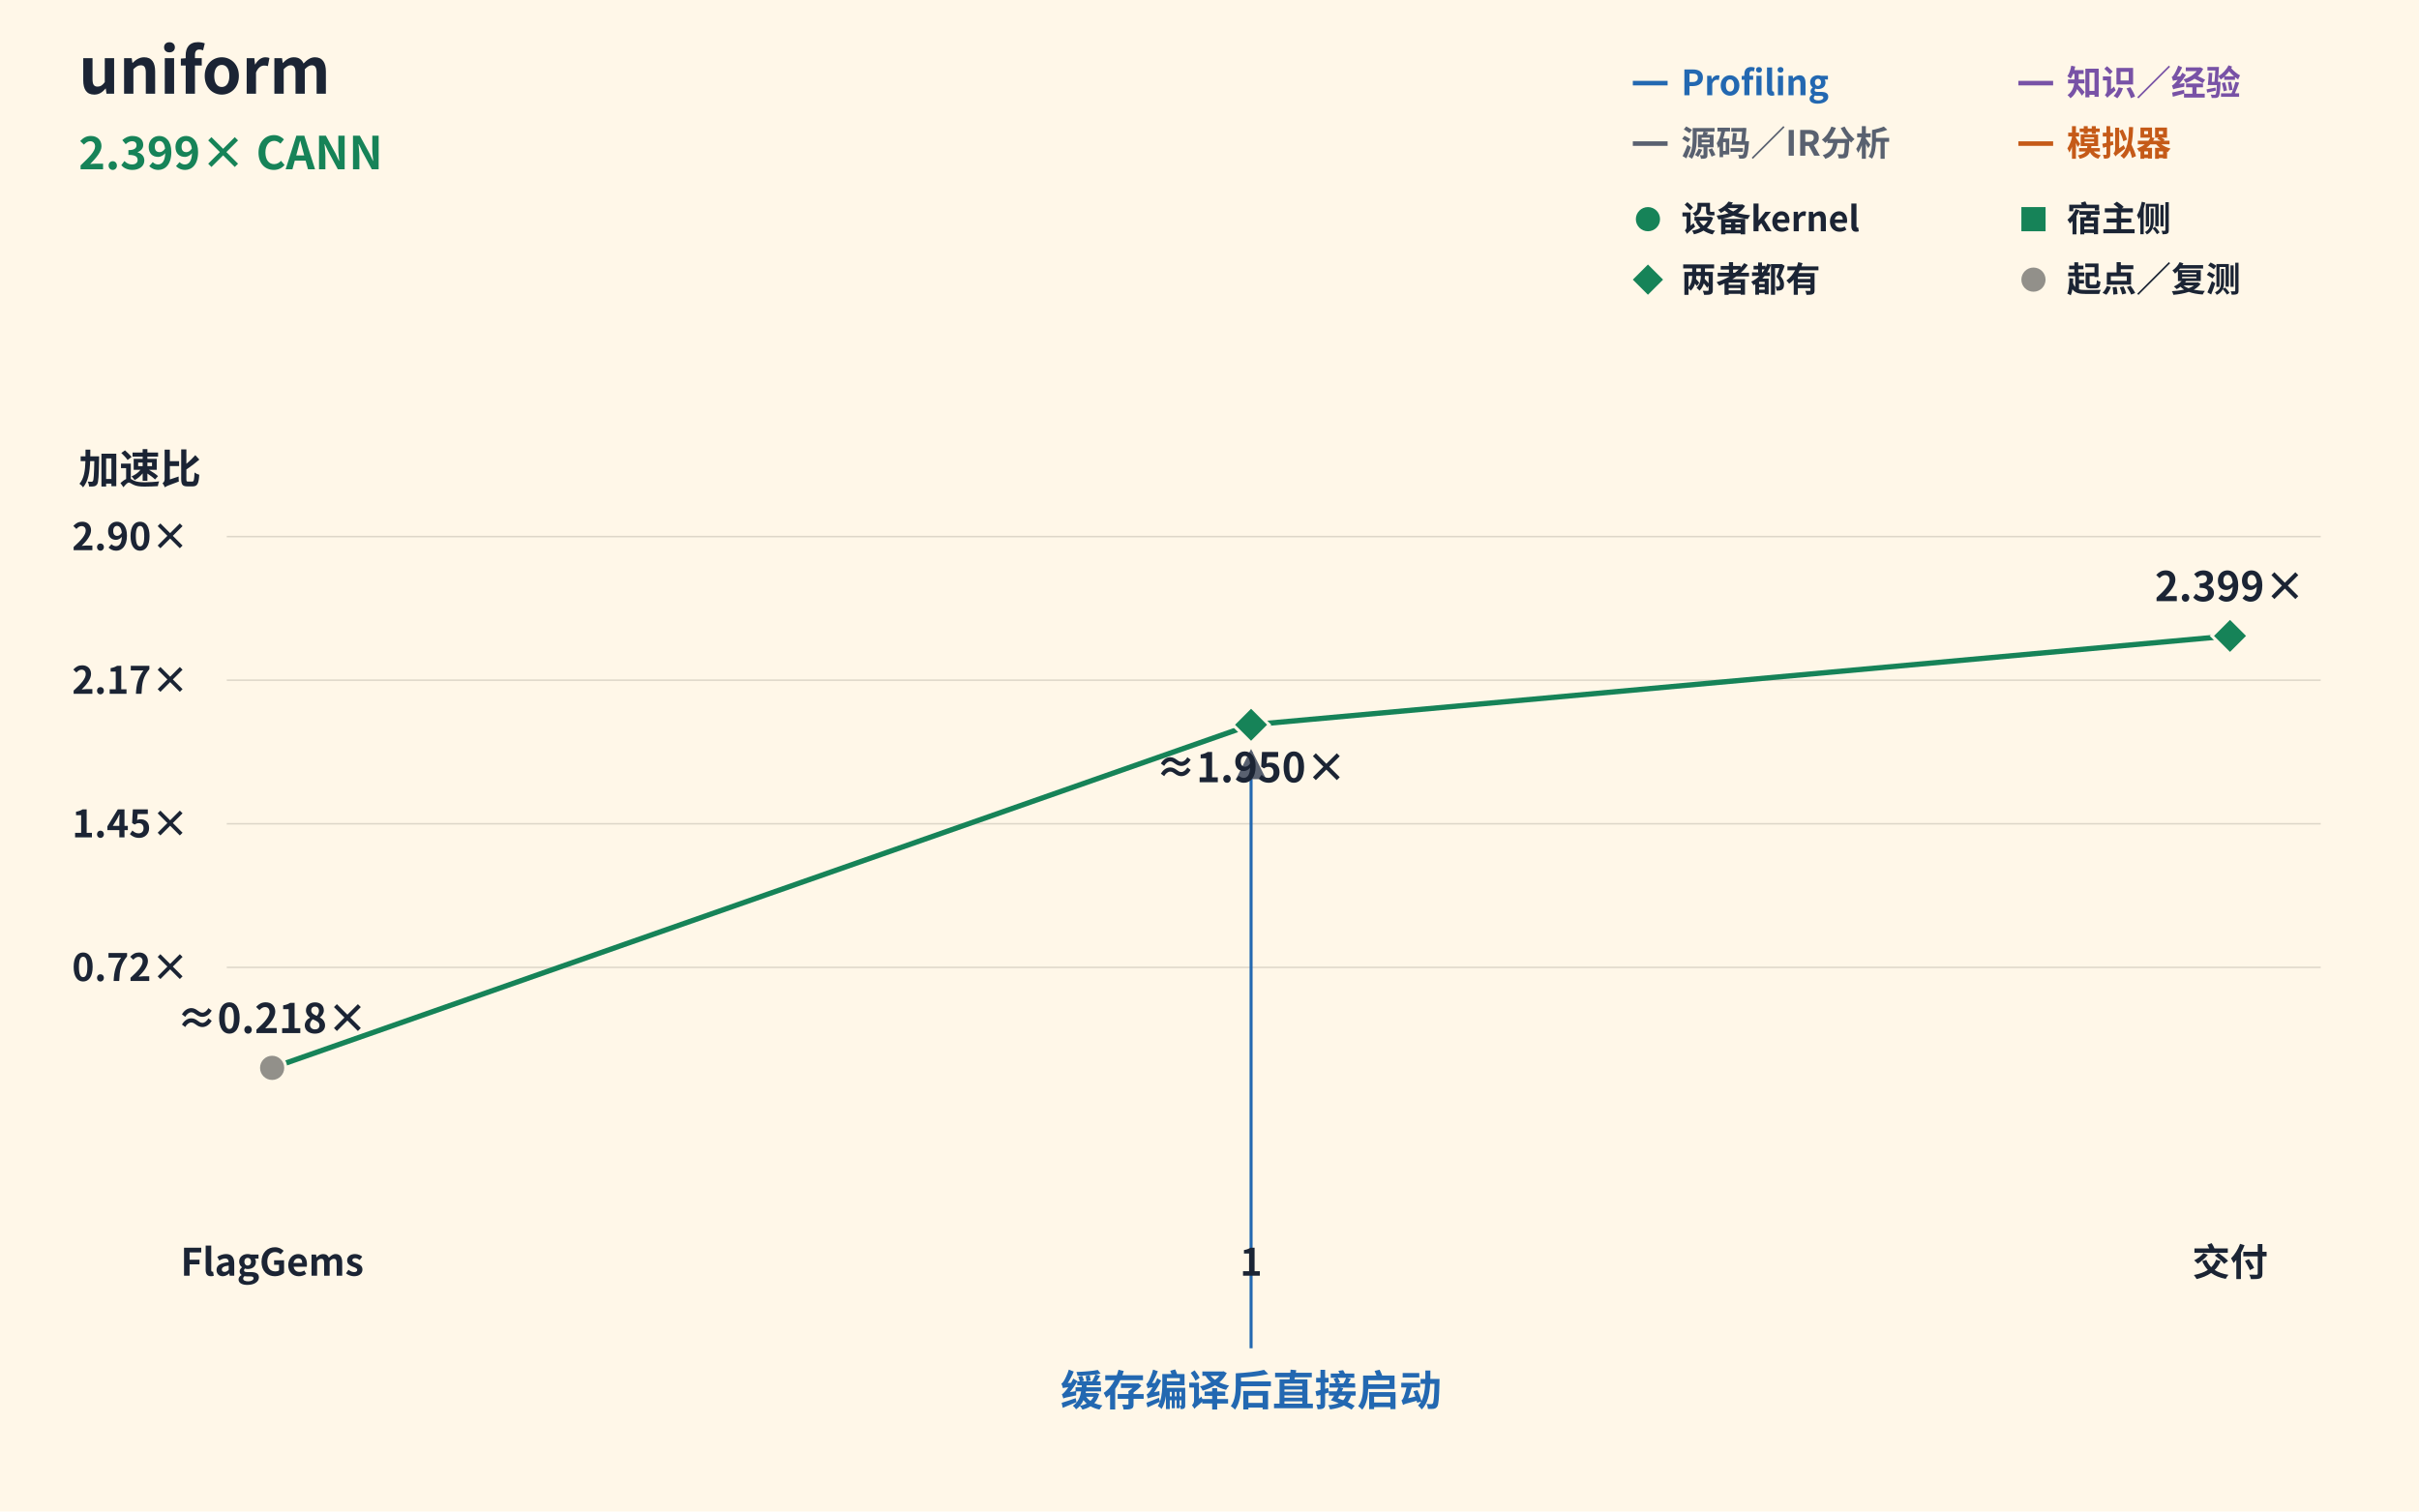
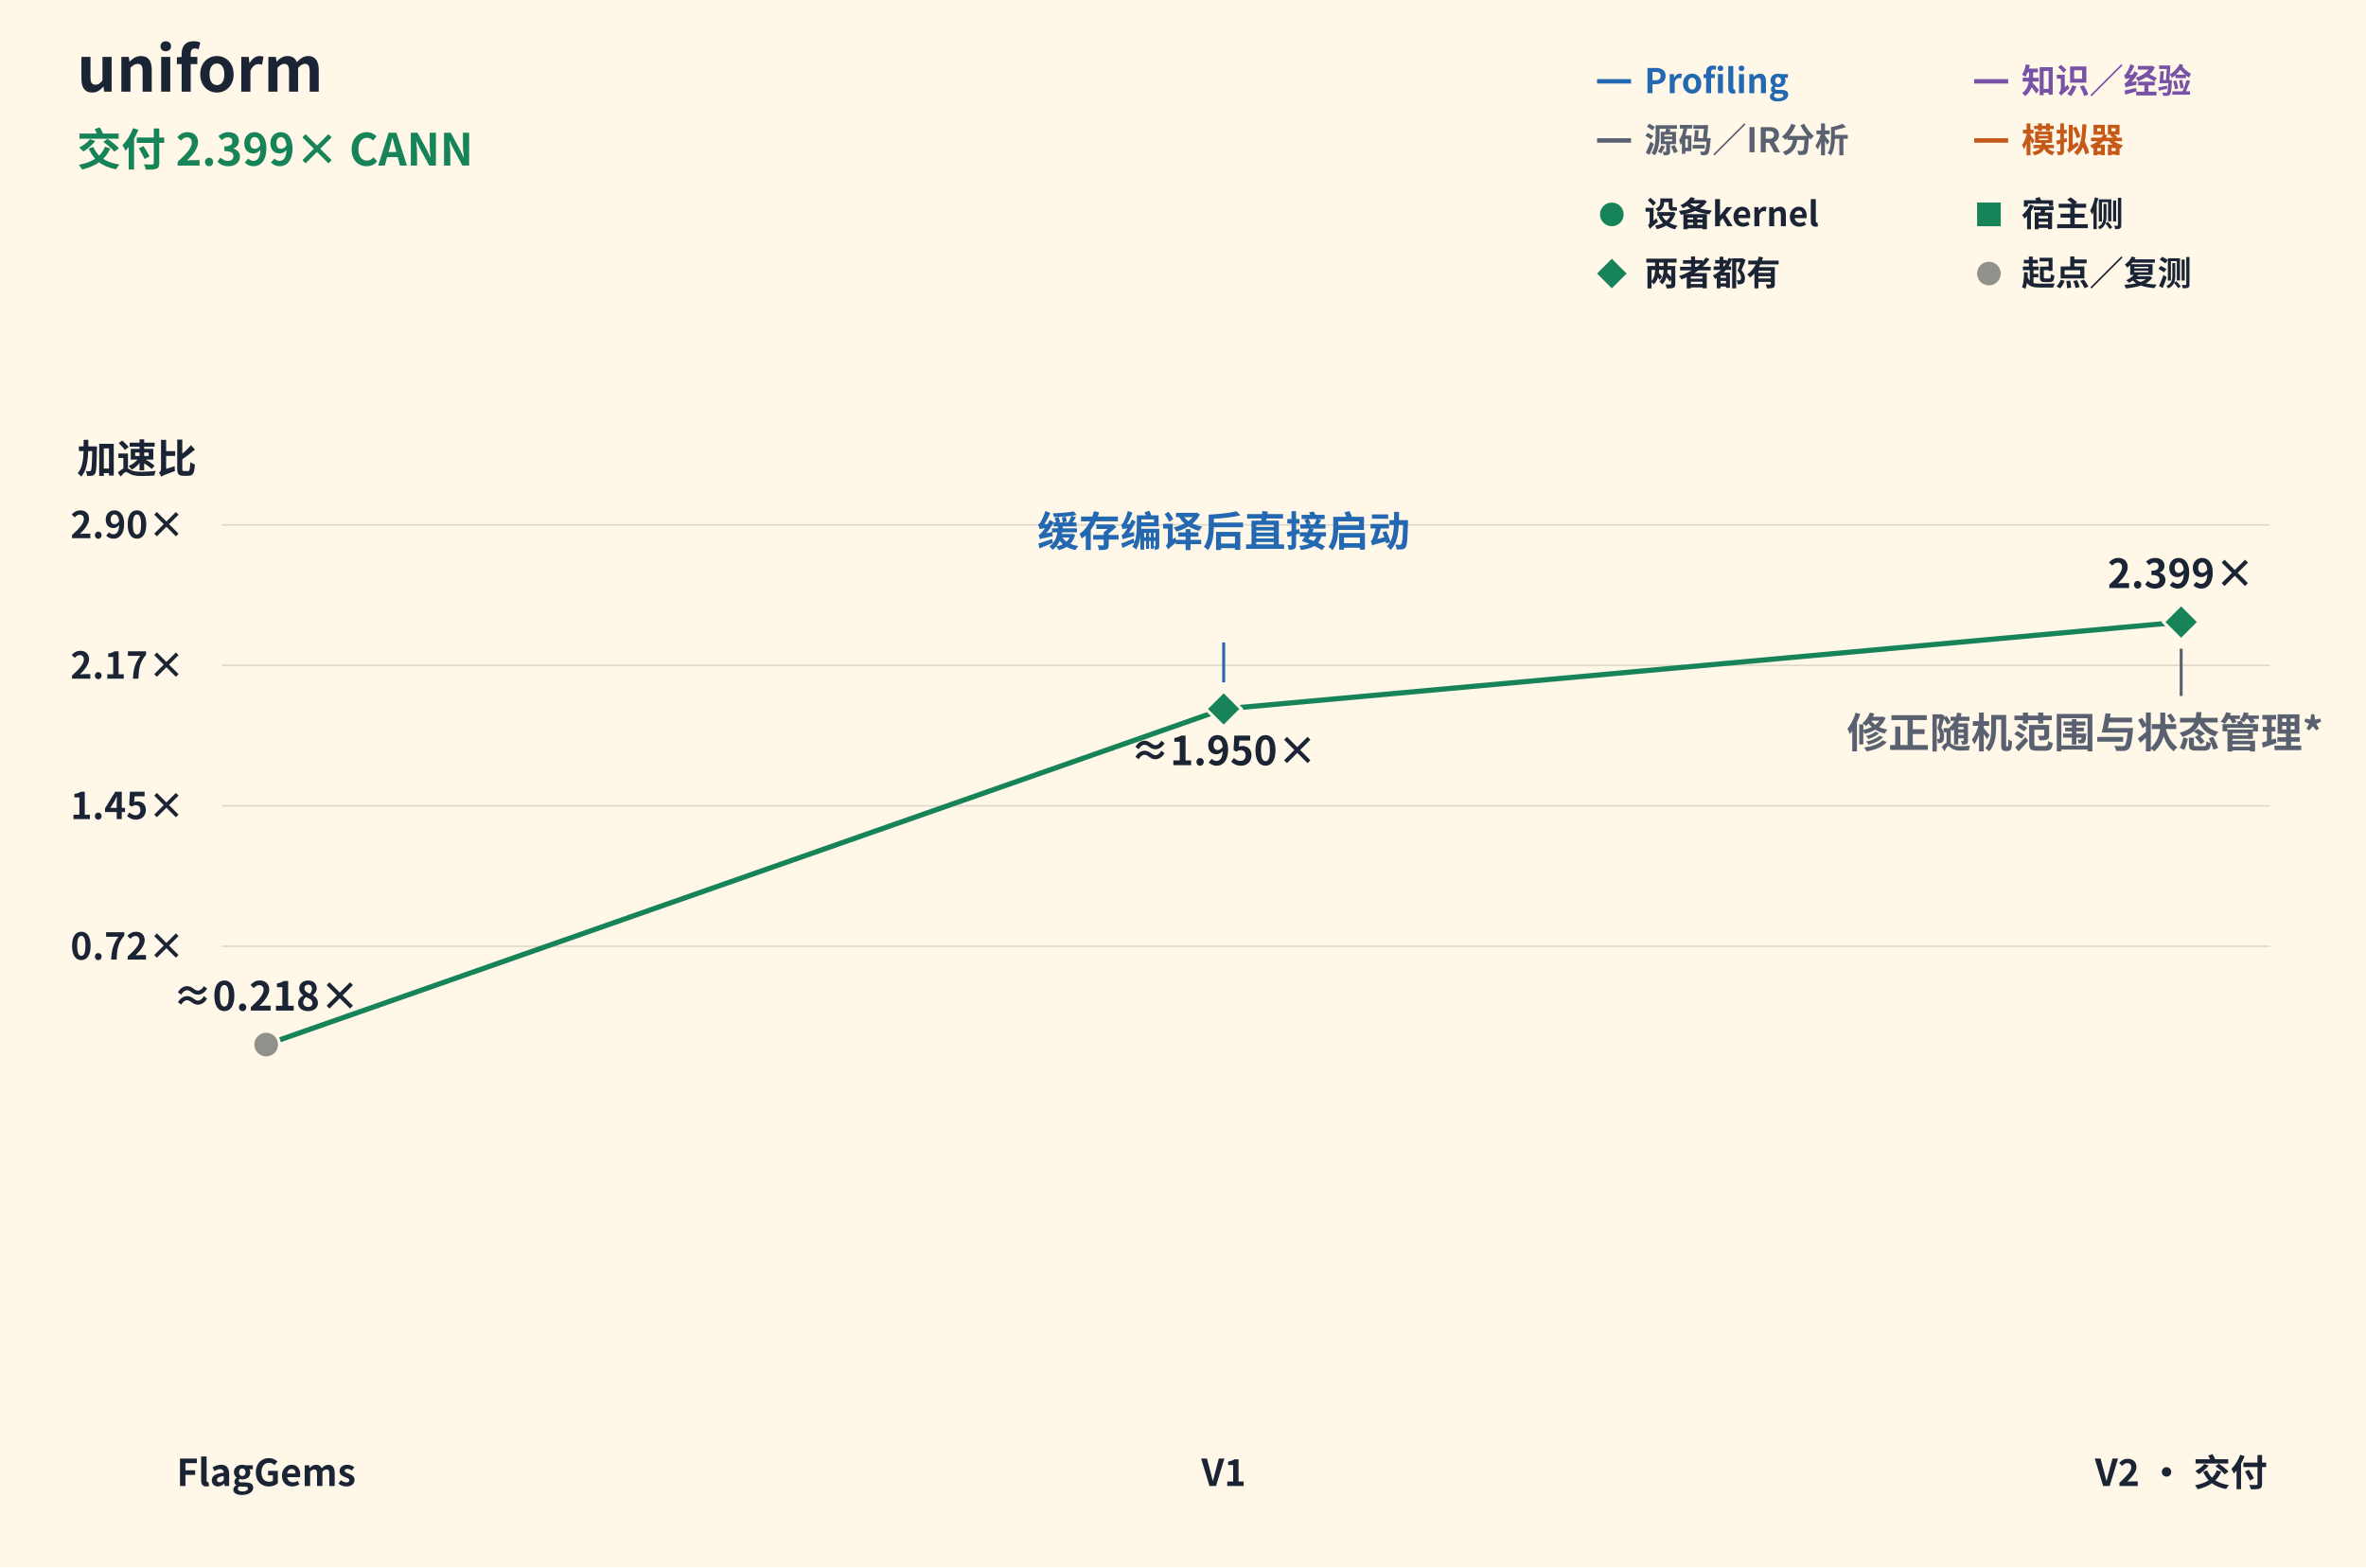
- <svg xmlns="http://www.w3.org/2000/svg" width="1600" height="1000" viewBox="0 0 1600 1000">
-   <rect width="1600" height="1000" fill="#fff7e8" />
+ <svg xmlns="http://www.w3.org/2000/svg" width="1600" height="1060" viewBox="0 0 1600 1060">
+   <rect width="1600" height="1060" fill="#fff7e8" />
  <defs>
    <marker id="arr" markerWidth="10" markerHeight="10" refX="9" refY="5" orient="auto">
      <path d="M0 0L10 5L0 10Z" fill="#596170" />
    </marker>
  </defs>
  <g font-family="Microsoft YaHei,Noto Sans CJK SC,sans-serif">
    <text x="52.00" y="62.00" font-size="42" fill="#1b2434" text-anchor="start" font-weight="700">uniform</text>
-     <text x="52.00" y="112.00" font-size="30" fill="#168358" text-anchor="start" font-weight="700">2.399× CANN</text>
+     <text x="52.00" y="112.00" font-size="30" fill="#168358" text-anchor="start" font-weight="700">交付 2.399× CANN</text>
    <line x1="1080" y1="55" x2="1103" y2="55" stroke="#2368b1" stroke-width="3" />
    <text x="1112.00" y="63.00" font-size="23" fill="#2368b1" text-anchor="start" font-weight="700">Profiling</text>
    <line x1="1335" y1="55" x2="1358" y2="55" stroke="#7852a6" stroke-width="3" />
    <text x="1367.00" y="63.00" font-size="23" fill="#7852a6" text-anchor="start" font-weight="700">知识／经验</text>
    <line x1="1080" y1="95" x2="1103" y2="95" stroke="#596170" stroke-width="3" />
    <text x="1112.00" y="103.00" font-size="23" fill="#596170" text-anchor="start" font-weight="700">源码／IR分析</text>
    <line x1="1335" y1="95" x2="1358" y2="95" stroke="#c55a18" stroke-width="3" />
    <text x="1367.00" y="103.00" font-size="23" fill="#c55a18" text-anchor="start" font-weight="700">模拟器</text>
    <circle cx="1090" cy="145" r="8" fill="#168358" />
    <text x="1112.00" y="153.00" font-size="23" fill="#1b2434" text-anchor="start" font-weight="700">设备kernel</text>
    <rect x="1337" y="137" width="16" height="16" fill="#168358" />
    <text x="1367.00" y="153.00" font-size="23" fill="#1b2434" text-anchor="start" font-weight="700">宿主侧</text>
    <path d="M1090 175L1100 185L1090 195L1080 185Z" fill="#168358" />
    <text x="1112.00" y="193.00" font-size="23" fill="#1b2434" text-anchor="start" font-weight="700">两者都有</text>
    <circle cx="1345" cy="185" r="8" fill="#92908a" />
    <text x="1367.00" y="193.00" font-size="23" fill="#1b2434" text-anchor="start" font-weight="700">起点／复测</text>
    <text x="52.00" y="320.00" font-size="27" fill="#1b2434" text-anchor="start" font-weight="700">加速比</text>
    <line x1="150" y1="640.00" x2="1535" y2="640.00" stroke="#ded7c9" />
    <text x="125.00" y="649.00" font-size="25" fill="#1b2434" text-anchor="end" font-weight="700">0.72×</text>
    <line x1="150" y1="545.00" x2="1535" y2="545.00" stroke="#ded7c9" />
    <text x="125.00" y="554.00" font-size="25" fill="#1b2434" text-anchor="end" font-weight="700">1.45×</text>
    <line x1="150" y1="450.00" x2="1535" y2="450.00" stroke="#ded7c9" />
    <text x="125.00" y="459.00" font-size="25" fill="#1b2434" text-anchor="end" font-weight="700">2.17×</text>
    <line x1="150" y1="355.00" x2="1535" y2="355.00" stroke="#ded7c9" />
    <text x="125.00" y="364.00" font-size="25" fill="#1b2434" text-anchor="end" font-weight="700">2.90×</text>
    <path class="connection" d="M180.00 706.48 L827.50 479.50" stroke="#168358" stroke-width="3.5" fill="none" />
    <path class="connection" d="M827.50 479.50 L1475.00 420.71" stroke="#168358" stroke-width="3.5" fill="none" />
-     <text x="827.50" y="930.00" font-size="28" fill="#2368b1" text-anchor="middle" font-weight="700">缓存编译后直接启动</text>
-     <path d="M827.50 892L827.50 497.50" stroke="#2368b1" stroke-width="2" fill="none" marker-end="url(#arr)" />
+     <g class="attribution">
+       <text x="827.50" y="369.50" font-size="28" fill="#2368b1" text-anchor="middle" font-weight="700">缓存编译后直接启动</text>
+       <path d="M827.50 434.50L827.50 461.50" stroke="#2368b1" stroke-width="2" fill="none" />
+     </g>
+     <g class="attribution">
+       <text x="1410.00" y="505.71" font-size="28" fill="#596170" text-anchor="middle" font-weight="700">修正随机范围与状态管理*</text>
+       <path d="M1475.00 470.71L1475.00 438.71" stroke="#596170" stroke-width="2" fill="none" />
+     </g>
    <g class="node" data-id="a38ac772154d8dc7">
      <circle cx="180.0" cy="706.479" r="9" fill="#92908a" stroke="#fff7e8" stroke-width="2" />
      <text x="180.00" y="683.48" font-size="27" fill="#1b2434" text-anchor="middle" font-weight="700">≈0.218×</text>
-       <text x="180.00" y="844.00" font-size="25" fill="#1b2434" text-anchor="middle" font-weight="700">FlagGems</text>
+       <text x="180.00" y="1005.00" font-size="25" fill="#1b2434" text-anchor="middle" font-weight="700">FlagGems</text>
    </g>
    <g class="node" data-id="d99ecfed0c289fd2">
      <path d="M827.5 467.499L839.5 479.499L827.5 491.499L815.5 479.499Z" fill="#168358" stroke="#fff7e8" stroke-width="2" />
      <text x="827.50" y="517.50" font-size="27" fill="#1b2434" text-anchor="middle" font-weight="700">≈1.950×</text>
-       <text x="827.50" y="844.00" font-size="25" fill="#1b2434" text-anchor="middle" font-weight="700">1</text>
+       <text x="827.50" y="1005.00" font-size="25" fill="#1b2434" text-anchor="middle" font-weight="700">V1</text>
    </g>
    <g class="node" data-id="22ba5f06acd7da30">
      <path d="M1475.0 408.71L1487.0 420.71L1475.0 432.71L1463.0 420.71Z" fill="#168358" stroke="#fff7e8" stroke-width="2" />
      <text x="1475.00" y="397.71" font-size="27" fill="#1b2434" text-anchor="middle" font-weight="700">2.399×</text>
-       <text x="1475.00" y="844.00" font-size="25" fill="#1b2434" text-anchor="middle" font-weight="700">交付</text>
+       <text x="1475.00" y="1005.00" font-size="25" fill="#1b2434" text-anchor="middle" font-weight="700">V2 · 交付</text>
    </g>
  </g>
</svg>
